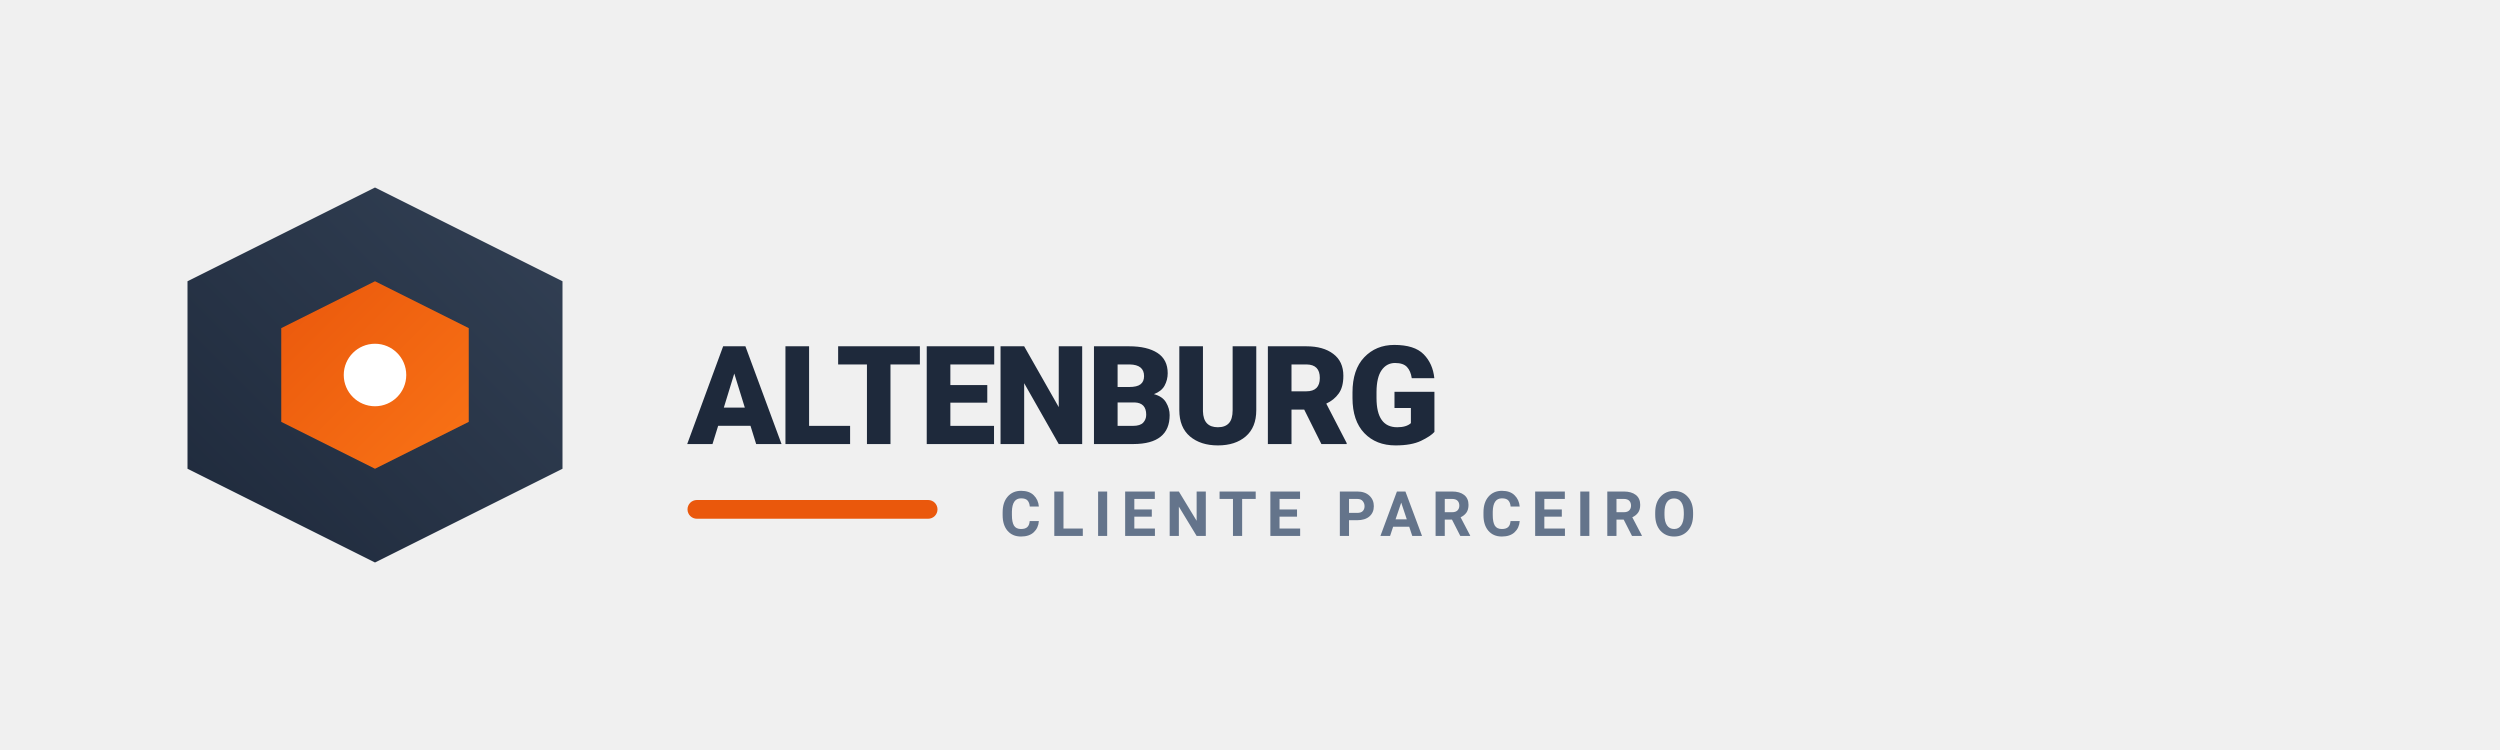
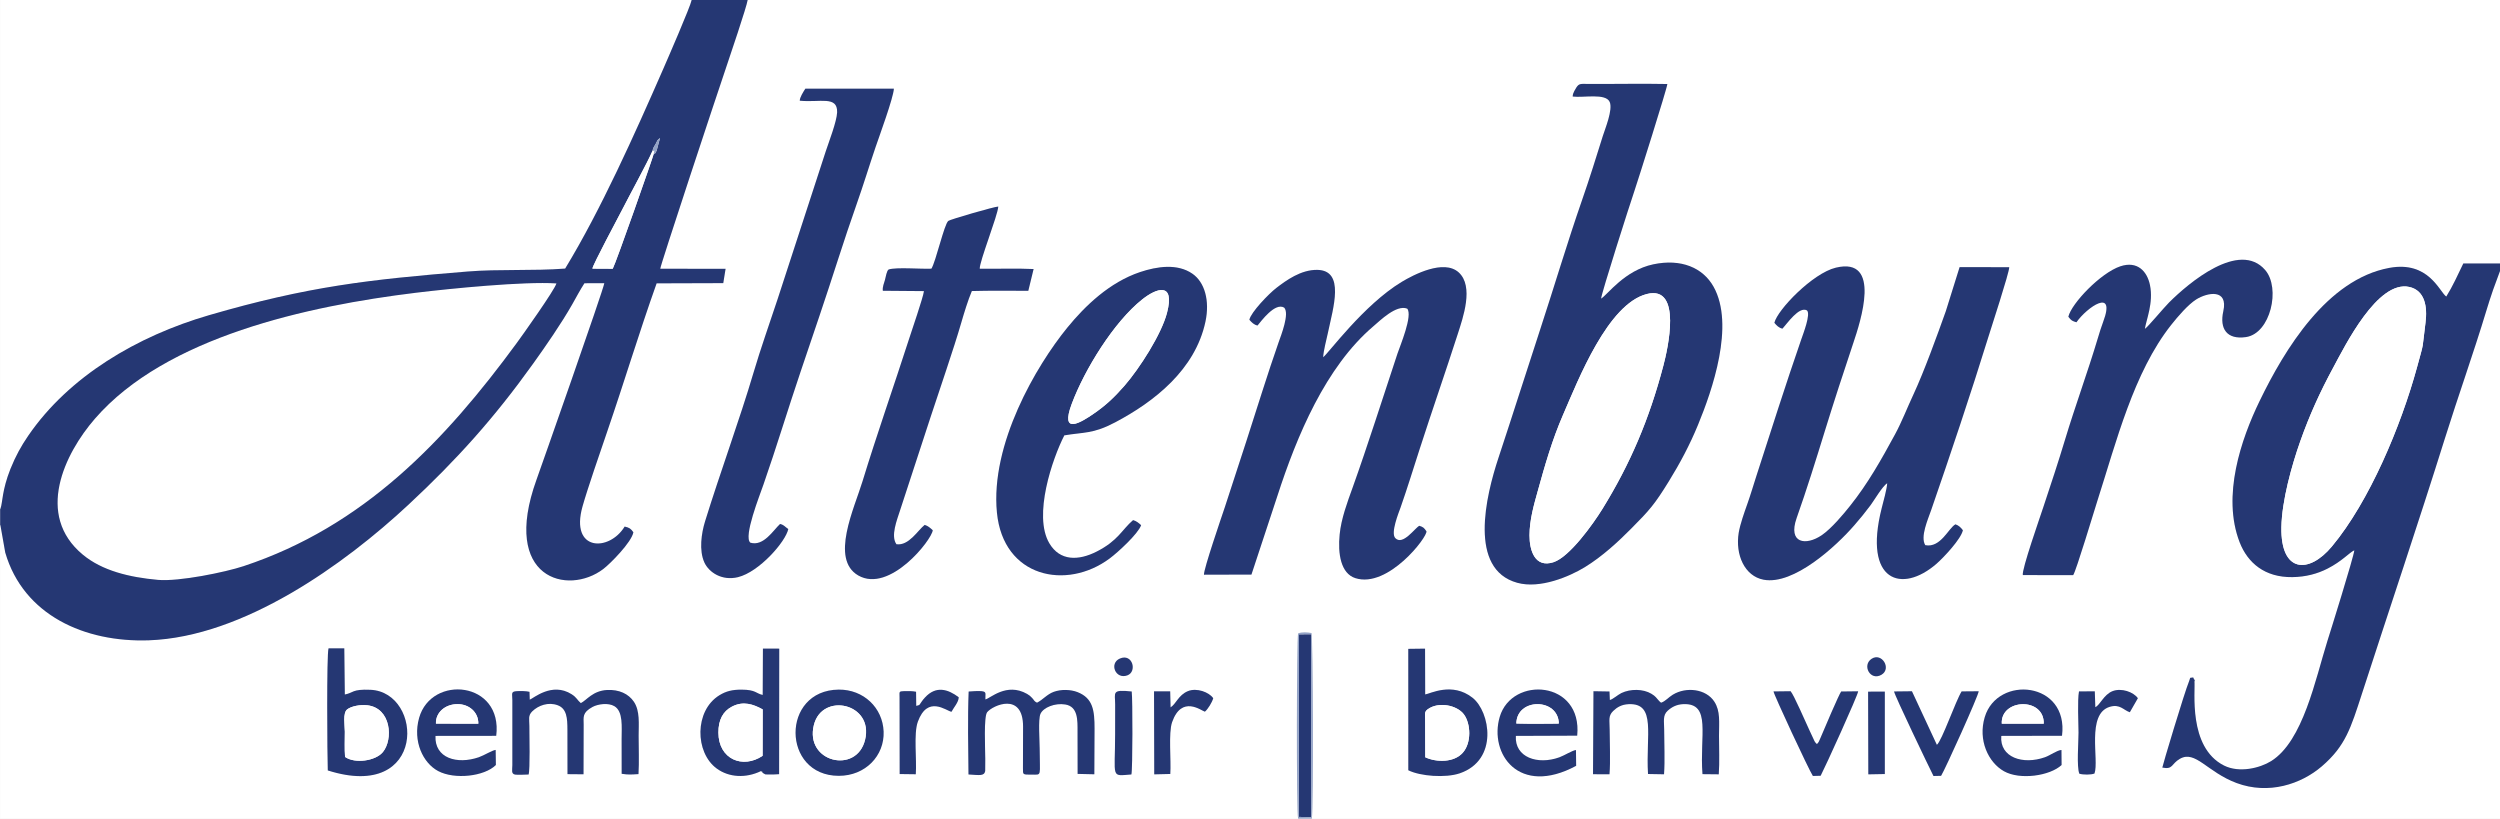
- <svg xmlns="http://www.w3.org/2000/svg" width="400" height="120" viewBox="0 0 400 120">
+ <svg xmlns="http://www.w3.org/2000/svg" width="279.1pt" height="91.4pt" viewBox="0 0 279.1 91.4" version="1.1">
  <defs>
-     <linearGradient id="grad1" x1="0%" y1="0%" x2="100%" y2="100%">
-       <stop offset="0%" style="stop-color:#ea580c;stop-opacity:1" />
-       <stop offset="100%" style="stop-color:#f97316;stop-opacity:1" />
-     </linearGradient>
-     <linearGradient id="grad2" x1="0%" y1="100%" x2="100%" y2="0%">
-       <stop offset="0%" style="stop-color:#1e293b;stop-opacity:1" />
-       <stop offset="100%" style="stop-color:#334155;stop-opacity:1" />
-     </linearGradient>
+     <clipPath id="clip1">
+       <path d="M 0 0 L 279.102 0 L 279.102 91.398 L 0 91.398 Z M 0 0 " />
+     </clipPath>
+     <clipPath id="clip2">
+       <path d="M 241 29 L 279.102 29 L 279.102 88 L 241 88 Z M 241 29 " />
+     </clipPath>
+     <clipPath id="clip3">
+       <path d="M 144 70 L 147 70 L 147 91.398 L 144 91.398 Z M 144 70 " />
+     </clipPath>
+     <clipPath id="clip4">
+       <path d="M 144 70 L 147 70 L 147 91.398 L 144 91.398 Z M 144 70 " />
+     </clipPath>
  </defs>
-   <rect width="400" height="120" fill="transparent" />
-   <g transform="translate(30, 30)">
-     <polygon points="30,0 60,15 60,45 30,60 0,45 0,15" fill="url(#grad2)" />
-     <polygon points="30,15 45,22.5 45,37.5 30,45 15,37.5 15,22.5" fill="url(#grad1)" />
-     <circle cx="30" cy="30" r="5" fill="#ffffff" />
+   <g id="surface1">
+     <g clip-path="url(#clip1)" clip-rule="nonzero">
+       <path style=" stroke:none;fill-rule:evenodd;fill:rgb(100%,100%,100%);fill-opacity:1;" d="M 208.555 77.215 L 210.422 77.207 L 210.422 86.41 L 208.578 86.449 Z M 126.344 77.199 C 126.453 78 126.453 85.957 126.309 86.461 C 123.961 86.641 124.492 86.945 124.492 81.906 C 124.492 80.812 124.496 79.723 124.496 78.629 C 124.492 77.305 124.078 76.953 126.344 77.199 Z M 85.172 72.406 L 86.996 72.414 L 86.98 86.43 C 86.633 86.453 86.059 86.484 85.719 86.465 C 85.34 86.441 85.516 86.492 85.246 86.344 C 84.832 86.109 85.445 86.301 84.941 86.09 C 83.27 86.891 81.402 86.809 80.023 85.805 C 77.566 84.016 77.512 79.332 80.316 77.613 C 81.055 77.164 81.746 76.988 82.793 76.992 C 84.395 76.996 84.406 77.434 85.148 77.582 Z M 157.223 85.992 L 157.223 72.438 L 159.094 72.414 L 159.109 77.527 C 159.648 77.457 162.113 76.105 164.387 77.891 C 166.355 79.441 167.324 84.84 162.969 86.332 C 161.391 86.871 158.555 86.66 157.223 85.992 Z M 36.594 86.012 C 36.535 84.512 36.453 72.953 36.68 72.383 L 38.438 72.383 L 38.496 77.535 C 39.465 77.355 39.277 76.918 41.352 77.008 C 47.309 77.266 47.672 89.539 36.594 86.012 Z M 93.637 86.613 C 87.254 86.602 87.164 77.051 93.637 76.988 C 96.406 76.965 98.547 79.008 98.648 81.68 C 98.746 84.355 96.629 86.617 93.637 86.613 Z M 230.141 83.727 L 230.156 85.406 C 228.859 86.617 225.516 87.113 223.719 86.098 C 221.973 85.113 220.805 82.633 221.578 80.059 C 222.996 75.328 230.969 76.07 230.203 82.141 L 223.422 82.156 C 223.219 84.559 225.836 85.414 228.297 84.539 C 228.895 84.328 229.621 83.766 230.141 83.727 Z M 175.941 83.734 L 175.961 85.496 C 169.555 88.945 166.227 84.125 167.43 80.035 C 168.789 75.422 176.688 75.957 176.078 82.129 L 169.23 82.156 C 169.078 84.555 171.664 85.422 174.086 84.547 C 174.68 84.328 175.547 83.77 175.941 83.734 Z M 55.336 83.719 L 55.359 85.406 C 54.082 86.684 50.754 87.055 48.918 86.082 C 47.227 85.184 46.059 82.766 46.789 80.148 C 48.164 75.273 56.156 76.051 55.398 82.148 L 48.617 82.156 C 48.504 84.641 51.02 85.375 53.453 84.539 C 54.078 84.32 54.91 83.777 55.336 83.719 Z M 179.723 78.148 C 180.039 78.086 180.621 77.559 181.023 77.371 C 182.027 76.891 183.445 76.898 184.363 77.453 C 184.855 77.754 184.902 77.91 185.188 78.215 C 185.414 78.453 185.273 78.316 185.449 78.449 C 185.941 78.281 186.254 77.859 186.754 77.555 C 188.246 76.645 190.465 76.902 191.391 78.336 C 192.078 79.402 191.91 80.605 191.91 82.133 C 191.91 83.492 191.984 85.086 191.883 86.445 L 190.066 86.426 C 189.723 82.117 191.09 78.484 187.93 78.613 C 187.203 78.641 186.656 78.914 186.172 79.355 C 185.605 79.867 185.789 80.539 185.789 81.453 C 185.789 83.023 185.883 84.871 185.773 86.441 L 183.984 86.41 C 183.719 82.055 184.934 78.477 181.828 78.613 C 181.027 78.648 180.527 78.961 180.094 79.375 C 179.512 79.938 179.703 80.426 179.703 81.453 C 179.703 83.004 179.805 84.902 179.684 86.441 L 177.844 86.434 L 177.895 77.168 L 179.684 77.199 Z M 110.008 78.082 C 110.535 77.996 112.359 76.152 114.664 77.469 C 114.914 77.613 115.039 77.719 115.23 77.926 C 115.484 78.207 115.426 78.27 115.77 78.449 C 116.41 78.133 116.887 77.512 117.637 77.238 C 118.461 76.938 119.531 76.969 120.289 77.266 C 122.031 77.945 122.195 79.328 122.195 81.34 L 122.172 86.441 L 120.305 86.398 L 120.297 81.68 C 120.297 80.438 120.367 78.879 118.926 78.648 C 117.781 78.465 116.477 78.977 116.156 79.699 C 115.887 80.301 116.07 82.734 116.07 83.602 C 116.07 86.727 116.344 86.477 115.203 86.477 C 114.148 86.477 114.203 86.516 114.203 85.758 L 114.215 81.113 C 114.215 77.223 110.844 78.734 110.211 79.504 C 109.809 79.992 109.992 83.547 109.996 84.73 L 109.988 86.078 C 109.871 86.676 109.32 86.527 108.121 86.461 C 108.09 83.613 108.023 80.023 108.141 77.203 C 108.449 77.168 109.277 77.129 109.57 77.16 C 110.18 77.227 109.984 77.414 110.008 78.082 Z M 59.141 78.113 C 59.531 77.98 61.621 76.109 63.816 77.504 C 64.391 77.871 64.434 78.148 64.84 78.496 C 65.492 78.18 66.172 77.113 67.773 77.031 C 69.105 76.965 70.164 77.449 70.77 78.348 C 71.461 79.383 71.297 80.82 71.297 82.133 C 71.297 83.512 71.363 85.051 71.277 86.422 C 70.48 86.465 70.191 86.508 69.402 86.387 L 69.398 82.469 C 69.398 81.164 69.582 79.43 68.594 78.84 C 67.902 78.426 66.738 78.605 66.152 78.922 C 64.984 79.559 65.156 80.051 65.16 80.887 L 65.145 86.441 L 63.355 86.426 L 63.348 81.453 C 63.344 80.188 63.281 79.113 62.262 78.734 C 61.223 78.348 60.105 78.742 59.414 79.422 C 58.938 79.895 59.094 80.293 59.098 81 C 59.102 82.074 59.188 85.945 59.012 86.465 C 58.742 86.48 57.727 86.516 57.516 86.477 C 57.035 86.391 57.199 85.969 57.199 85.406 L 57.199 78.176 C 57.199 77.434 56.996 77.199 57.711 77.16 C 58.105 77.137 58.738 77.141 59.113 77.234 Z M 237.773 79.516 C 237.047 79.27 236.676 78.57 235.535 78.91 C 232.895 79.695 234.367 84.863 233.828 86.355 C 233.453 86.516 232.527 86.504 232.137 86.375 C 231.824 85.59 232.047 82.875 232.047 81.793 C 232.039 80.621 231.914 78.215 232.098 77.188 L 233.863 77.18 L 233.922 78.949 C 234.453 78.715 234.855 77.562 235.824 77.168 C 236.828 76.762 238.191 77.258 238.672 77.953 Z M 134.516 79.453 C 134.121 79.348 131.93 77.566 130.855 80.617 C 130.43 81.824 130.758 84.863 130.652 86.406 L 128.859 86.453 L 128.836 77.184 L 130.641 77.18 L 130.684 78.973 C 131.316 78.559 131.559 77.605 132.605 77.168 C 133.605 76.746 134.996 77.285 135.445 77.953 C 135.309 78.434 134.859 79.156 134.516 79.453 Z M 106.223 79.465 C 105.637 79.363 103.559 77.574 102.469 80.57 C 101.98 81.914 102.363 84.762 102.238 86.438 L 100.438 86.414 L 100.426 77.84 C 100.426 77.211 100.316 77.18 100.961 77.156 C 101.359 77.141 101.887 77.148 102.27 77.227 L 102.289 78.805 C 102.754 78.68 102.578 78.762 102.867 78.367 C 103.035 78.137 103.051 78.098 103.266 77.867 C 104.492 76.535 105.816 76.926 107.031 77.84 C 107.035 78.379 106.461 79.004 106.223 79.465 Z M 211.453 77.195 L 213.449 77.172 L 216.234 83.156 C 216.801 82.684 218.312 78.297 218.996 77.188 L 220.902 77.172 C 220.879 77.652 217.141 85.926 216.703 86.613 L 215.855 86.633 C 215.328 85.59 211.512 77.637 211.453 77.195 Z M 197.996 77.191 L 199.902 77.168 C 200.266 77.566 201.586 80.641 202.035 81.594 C 202.164 81.875 202.285 82.125 202.391 82.355 C 202.527 82.66 202.586 82.855 202.84 83.07 C 203.051 82.859 203.074 82.77 203.227 82.41 C 203.609 81.492 205.34 77.434 205.551 77.199 L 207.445 77.176 C 207.414 77.625 203.789 85.586 203.258 86.605 L 202.391 86.633 C 201.953 85.973 198.027 77.551 197.996 77.191 Z M 208.949 73.547 C 210.086 72.805 211.203 74.648 210.051 75.328 C 208.801 76.066 207.844 74.266 208.949 73.547 Z M 125.023 73.52 C 126.441 72.906 126.973 74.98 125.863 75.395 C 124.535 75.891 123.797 74.047 125.023 73.52 Z M 127.395 58.633 C 127.055 59.602 124.801 61.664 123.887 62.344 C 119.066 65.934 112.004 64.484 111.297 57.227 C 110.551 49.59 115.676 40.848 119.145 36.59 C 121.156 34.121 123.887 31.512 127.273 30.375 C 129.188 29.734 131.441 29.402 133.113 30.551 C 134.496 31.5 135.074 33.562 134.578 35.906 C 133.434 41.285 128.848 44.852 124.504 47.148 C 122.012 48.465 121.008 48.23 118.82 48.605 C 117.492 51.199 115.316 57.547 117.145 60.648 C 118.324 62.652 120.402 62.613 122.438 61.574 C 124.84 60.352 125.242 59.141 126.496 58.066 C 126.855 58.156 127.145 58.398 127.395 58.633 Z M 147.719 39.879 C 148.277 39.488 152.23 34.039 156.488 31.469 C 157.805 30.676 161.18 28.906 162.844 30.406 C 164.574 31.973 163.32 35.488 162.746 37.281 C 161.371 41.551 159.871 45.848 158.477 50.172 C 157.781 52.32 157.129 54.461 156.359 56.656 C 156.164 57.203 155.215 59.516 155.777 60.082 C 156.621 60.93 157.938 58.969 158.453 58.699 C 158.914 58.848 158.973 58.93 159.246 59.309 C 159.398 59.914 154.965 65.711 151.312 64.543 C 149.688 64.023 149.34 61.82 149.559 59.664 C 149.734 57.887 150.426 56.051 151.004 54.445 C 152.645 49.871 154.43 44.25 156.016 39.473 C 156.316 38.578 157.742 35.203 157.102 34.457 C 155.887 33.977 154.062 35.797 153.316 36.43 C 147.988 40.965 144.77 48.691 142.621 55.324 L 139.711 64.145 L 134.41 64.16 C 134.367 63.555 136.371 57.727 136.73 56.656 C 137.551 54.164 138.336 51.734 139.145 49.25 C 140.305 45.668 141.531 41.676 142.754 38.191 C 143.027 37.41 143.984 35.004 143.367 34.344 C 142.34 33.727 140.789 35.871 140.391 36.34 C 140.008 36.266 139.742 36 139.48 35.699 C 139.648 34.867 141.641 32.801 142.488 32.148 C 143.59 31.301 145.234 30.102 147.055 30.129 C 150.18 30.176 148.828 34.383 148.254 37.133 C 148.102 37.852 147.746 39.176 147.719 39.879 Z M 239.453 36.715 C 239.781 36.523 241.539 34.387 242.145 33.781 C 244.352 31.574 249.996 26.809 252.883 30.145 C 254.629 32.16 253.488 37.242 250.727 37.633 C 248.617 37.934 247.77 36.719 248.211 34.742 C 248.777 32.191 246.422 32.652 245.184 33.43 C 244.285 33.996 243.137 35.328 242.387 36.277 C 238.188 41.586 236.254 49.375 234.172 55.844 C 233.797 57.008 231.777 63.758 231.449 64.207 L 225.828 64.203 C 225.68 63.617 227.789 57.629 228.121 56.605 C 228.973 54.039 229.789 51.586 230.551 49.055 C 231.656 45.387 233.094 41.469 234.191 37.793 C 234.379 37.164 234.594 36.473 234.801 35.922 C 236.254 32.051 232.996 34.285 231.812 35.98 C 231.363 35.836 231.242 35.812 230.91 35.359 C 231.266 33.871 234.504 30.473 236.715 29.73 C 238.617 29.098 239.703 30.281 240.023 31.824 C 240.434 33.816 239.59 35.746 239.453 36.715 Z M 198.09 36.039 C 198.441 34.574 202.371 30.504 204.949 29.883 C 210.113 28.641 207.691 35.938 206.906 38.281 C 205.82 41.52 204.723 44.887 203.73 48.105 C 202.742 51.309 201.688 54.699 200.578 57.828 C 199.57 60.684 201.617 60.953 203.391 59.742 C 204.473 59 205.82 57.383 206.547 56.469 C 208.535 53.98 210.031 51.312 211.562 48.492 C 212.316 47.105 212.934 45.492 213.629 44.012 C 214.785 41.531 216.273 37.438 217.23 34.746 L 218.77 29.824 L 224.312 29.828 C 224.312 30.453 222.281 36.637 221.941 37.742 C 220.098 43.715 217.664 50.973 215.602 56.926 C 215.23 58.004 214.359 59.938 214.938 60.863 C 216.664 61.203 217.551 58.918 218.312 58.535 C 218.688 58.672 218.906 58.891 219.137 59.195 C 218.93 60.172 217.012 62.223 216.184 62.945 C 212.328 66.289 207.988 64.961 210.07 56.742 C 210.254 56.008 210.648 54.621 210.688 53.953 C 210.176 54.242 209.223 55.871 208.84 56.387 C 208.227 57.211 207.703 57.848 207.02 58.637 C 205.008 60.957 200.258 65.352 196.887 64.719 C 194.766 64.32 193.711 61.93 194.109 59.48 C 194.27 58.508 194.738 57.211 195.066 56.281 C 195.445 55.215 195.719 54.266 196.066 53.191 C 197.641 48.305 199.414 42.742 201.086 37.914 C 201.324 37.219 202.164 35.074 201.734 34.656 C 200.852 34.152 199.504 36.141 198.996 36.688 C 198.598 36.613 198.328 36.328 198.09 36.035 Z M 103.984 29.996 C 104.496 29.152 105.406 25.055 105.867 24.664 C 106.055 24.504 111.008 23.066 111.449 23.059 C 111.383 24.078 109.32 29.25 109.379 30 C 111.297 30.027 113.555 29.945 115.391 30.035 L 114.801 32.469 C 112.734 32.469 110.559 32.43 108.496 32.492 C 108.066 33.508 107.621 34.969 107.309 36.047 C 106.469 38.961 104.859 43.594 103.898 46.535 L 100.48 56.984 C 100.137 58.059 99.414 59.836 100.078 60.762 C 101.473 60.957 102.473 59.184 103.234 58.598 C 103.594 58.707 103.867 58.949 104.133 59.195 C 104.02 60.289 99.312 66.25 95.82 64.246 C 92.656 62.43 95.379 56.738 96.297 53.719 C 97.855 48.613 99.812 43.039 101.469 37.902 C 101.781 36.926 103.062 33.211 103.152 32.5 L 98.559 32.461 C 98.504 32.016 98.691 31.652 98.793 31.262 C 98.898 30.879 98.988 30.219 99.215 30.082 C 100.129 29.809 102.777 30.051 103.984 29.996 Z M 89.285 11.242 C 89.289 10.863 89.68 10.266 89.91 9.898 L 99.793 9.898 C 99.742 10.922 98.156 15.223 97.746 16.43 C 97.031 18.535 96.379 20.684 95.664 22.703 C 94.199 26.836 92.914 31.062 91.492 35.242 C 90.09 39.359 88.645 43.625 87.324 47.785 C 86.66 49.875 85.973 51.949 85.242 54.066 C 84.824 55.281 82.957 59.965 83.773 60.586 C 85.246 61.023 86.32 59.207 87.086 58.5 C 87.543 58.602 87.621 58.812 88.004 59.062 C 87.711 60.473 84.762 63.852 82.387 64.434 C 80.617 64.867 79.152 63.918 78.637 62.793 C 78.027 61.457 78.297 59.543 78.719 58.188 C 80.355 52.891 82.617 46.711 84.109 41.652 C 84.914 38.922 85.922 36.09 86.812 33.398 L 92.203 16.852 C 92.523 15.875 93.422 13.555 93.457 12.535 C 93.512 10.656 91.527 11.469 89.285 11.242 Z M 175.574 10.777 C 175.586 10.516 175.645 10.387 175.754 10.168 L 175.996 9.75 C 176.277 9.34 176.445 9.359 177.086 9.367 C 180.078 9.395 183.176 9.316 186.141 9.379 C 186.148 9.746 182.828 20.254 182.441 21.391 C 181.988 22.703 178.77 32.777 178.746 33.34 C 179.48 32.895 181.355 30.188 184.578 29.508 C 187.676 28.859 190.105 29.879 191.297 32 C 193.703 36.289 191.141 43.602 189.574 47.41 C 188.652 49.656 187.555 51.715 186.309 53.734 C 184.711 56.324 184.156 56.953 182.105 59.016 C 180.699 60.434 178.898 62.117 176.922 63.324 C 175.234 64.352 171.945 65.773 169.383 65.062 C 163.914 63.551 165.863 55.41 167.297 51.09 C 168.887 46.297 170.32 41.734 171.949 36.773 C 173.516 31.996 174.984 27.047 176.621 22.34 C 177.469 19.898 178.191 17.59 178.945 15.168 C 179.172 14.434 180.094 12.223 179.703 11.375 C 179.254 10.375 176.77 10.934 175.574 10.777 Z M 0.016 58.598 L 0.016 91.395 L 144.914 91.395 C 144.719 90.727 144.758 71.133 144.922 70.723 C 145.312 70.539 145.977 70.594 146.414 70.672 C 146.586 71.164 146.652 90.309 146.453 91.395 L 279.18 91.395 L 279.18 30.027 L 278.328 32.359 C 278.051 33.16 277.801 33.941 277.555 34.754 C 276.164 39.363 274.395 44.305 272.934 48.988 C 270.004 58.344 266.746 68 263.684 77.457 C 262.449 81.258 261.855 83.277 259.215 85.547 C 256.879 87.555 253.27 88.742 249.703 87.422 C 246.402 86.195 245.102 83.719 243.367 84.711 C 242.387 85.27 242.617 85.945 241.402 85.691 C 241.395 85.57 243.859 77.332 244.395 76.035 C 244.605 75.52 244.352 75.727 244.852 75.629 C 244.871 75.66 244.887 75.699 244.895 75.727 C 245.227 76.711 244.879 75.266 244.984 76.031 C 245.121 77.043 244.223 83.414 248.289 85.465 C 249.992 86.32 252.297 85.75 253.551 84.969 C 257.113 82.746 258.484 75.855 259.828 71.57 C 260.094 70.734 262.777 62.172 262.836 61.434 C 262.277 61.691 261.469 62.656 259.848 63.48 C 258.73 64.051 257.43 64.41 255.914 64.43 C 252.84 64.473 250.938 62.844 250.039 60.555 C 248.016 55.359 250.215 49.008 252.246 44.805 C 255.078 38.949 259.809 31.199 266.723 29.91 C 271.129 29.086 272.324 32.555 273.102 33.109 C 273.82 31.961 274.43 30.602 275.004 29.414 L 279.18 29.41 L 279.18 -0.004 L 83.469 -0.004 C 83.379 0.695 81.418 6.484 81.039 7.609 C 80.023 10.586 73.691 29.707 73.711 30 L 81.004 30.012 L 80.746 31.609 L 73.297 31.633 C 71.297 37.277 69.715 42.559 67.762 48.246 C 67.078 50.242 65.539 54.719 65.027 56.543 C 63.613 61.578 68.016 61.617 69.738 58.789 C 70.277 58.906 70.438 59.035 70.711 59.422 C 70.523 60.516 68.148 62.918 67.352 63.523 C 63.398 66.531 55.91 64.633 59.887 53.582 C 60.281 52.492 67.43 32.18 67.465 31.617 L 65.246 31.621 C 64.777 32.344 64.328 33.191 63.891 33.965 C 62.664 36.125 60.914 38.652 59.496 40.629 C 55.164 46.68 51.004 51.309 45.605 56.34 C 38.469 62.996 27.203 71.113 16.621 71.484 C 9.457 71.734 2.625 68.684 0.586 61.691 L 0.055 58.688 C 0.047 58.637 0.031 58.625 0.016 58.598 Z M 0.016 58.598 " />
+     </g>
+     <path style=" stroke:none;fill-rule:evenodd;fill:rgb(100%,100%,100%);fill-opacity:1;" d="M 0.016 56.855 C 0.035 56.828 0.047 56.789 0.059 56.766 C 0.297 56.105 0.211 54.754 1.168 52.344 C 1.746 50.91 2.363 49.797 3.145 48.656 C 7.695 42.012 15.324 37.52 23.332 35.188 C 34.395 31.969 41.148 31.211 52.195 30.312 C 55.719 30.027 59.527 30.258 63.094 29.984 C 67.074 23.449 70.863 14.969 74.031 7.73 C 74.508 6.637 77.086 0.719 77.219 -0.004 L 0.016 -0.004 Z M 0.016 56.855 " />
+     <path style=" stroke:none;fill-rule:evenodd;fill:rgb(100%,100%,100%);fill-opacity:1;" d="M 62.121 31.641 C 58.484 31.402 50.309 32.211 46.457 32.68 C 34.348 34.156 18.516 37.613 10.602 46.738 C 7.207 50.645 3.895 57.496 9.25 61.926 C 11.406 63.711 14.422 64.449 17.641 64.738 C 19.977 64.945 25.148 63.883 27.188 63.207 C 40.621 58.762 49.695 49.203 57.703 38.277 C 58.309 37.453 61.922 32.375 62.121 31.641 Z M 62.121 31.641 " />
+     <path style=" stroke:none;fill-rule:evenodd;fill:rgb(14.502%,21.556%,45.093%);fill-opacity:1;" d="M 62.121 31.641 C 61.922 32.375 58.309 37.453 57.703 38.277 C 49.695 49.203 40.621 58.762 27.188 63.207 C 25.148 63.883 19.977 64.945 17.641 64.738 C 14.422 64.449 11.406 63.711 9.25 61.926 C 3.895 57.496 7.207 50.645 10.602 46.738 C 18.516 37.613 34.348 34.156 46.457 32.68 C 50.309 32.211 58.484 31.402 62.121 31.641 Z M 72.977 17.188 C 72.98 17.336 68.781 29.312 68.406 30 L 66.137 29.988 C 66.152 29.617 69.082 24.148 69.473 23.387 C 70.289 21.785 72.285 18.141 72.824 16.891 C 72.977 16.367 72.965 16.477 73.207 16.055 C 73.438 15.645 73.277 15.73 73.684 15.402 L 73.312 16.801 C 73.066 17.336 73.168 17.027 72.977 17.188 Z M 0.016 56.855 L 0.016 58.598 C 0.031 58.625 0.047 58.637 0.055 58.688 L 0.586 61.688 C 2.625 68.68 9.457 71.734 16.621 71.484 C 27.203 71.113 38.469 62.992 45.605 56.34 C 51.004 51.309 55.164 46.676 59.496 40.629 C 60.914 38.652 62.664 36.125 63.891 33.965 C 64.328 33.188 64.777 32.344 65.246 31.621 L 67.465 31.613 C 67.43 32.176 60.281 52.492 59.887 53.578 C 55.91 64.633 63.398 66.527 67.352 63.523 C 68.148 62.918 70.523 60.512 70.711 59.422 C 70.438 59.035 70.277 58.906 69.738 58.785 C 68.016 61.613 63.613 61.578 65.031 56.543 C 65.539 54.715 67.078 50.242 67.766 48.246 C 69.719 42.559 71.297 37.277 73.305 31.633 L 80.746 31.609 L 81.004 30.012 L 73.711 30 C 73.691 29.703 80.023 10.586 81.039 7.605 C 81.418 6.484 83.379 0.695 83.469 -0.004 L 77.219 -0.004 C 77.086 0.715 74.508 6.637 74.031 7.73 C 70.863 14.965 67.074 23.445 63.094 29.984 C 59.527 30.258 55.719 30.027 52.195 30.312 C 41.148 31.211 34.395 31.969 23.332 35.188 C 15.324 37.52 7.695 42.008 3.145 48.656 C 2.363 49.797 1.746 50.91 1.168 52.344 C 0.211 54.754 0.297 56.105 0.059 56.766 C 0.047 56.789 0.035 56.828 0.016 56.855 Z M 0.016 56.855 " />
+     <g clip-path="url(#clip2)" clip-rule="nonzero">
+       <path style=" stroke:none;fill-rule:evenodd;fill:rgb(14.502%,21.556%,45.093%);fill-opacity:1;" d="M 270.781 36.035 C 270.363 39.254 270.703 37.836 269.828 41.031 C 268.039 47.555 264.539 55.957 260.328 61.012 C 257.746 64.105 254.602 63.961 254.695 58.859 C 254.746 55.914 255.844 51.965 256.805 49.254 C 257.828 46.363 259.004 43.77 260.473 41.055 C 261.809 38.586 265.426 31.258 268.969 32.035 C 270.727 32.422 271.012 34.262 270.781 36.035 Z M 279.184 30.027 L 279.184 29.41 L 275.004 29.414 C 274.43 30.602 273.82 31.961 273.102 33.109 C 272.324 32.555 271.129 29.086 266.723 29.91 C 259.809 31.199 255.078 38.949 252.246 44.805 C 250.215 49.008 248.016 55.359 250.039 60.555 C 250.938 62.844 252.84 64.473 255.914 64.43 C 257.43 64.41 258.73 64.051 259.848 63.48 C 261.469 62.656 262.277 61.691 262.836 61.434 C 262.777 62.172 260.094 70.734 259.828 71.57 C 258.484 75.855 257.113 82.746 253.551 84.969 C 252.301 85.75 249.992 86.32 248.289 85.465 C 244.223 83.414 245.121 77.043 244.984 76.031 C 244.879 75.266 245.227 76.711 244.895 75.727 C 244.887 75.699 244.871 75.66 244.852 75.629 C 244.352 75.727 244.605 75.52 244.395 76.035 C 243.859 77.332 241.395 85.57 241.402 85.691 C 242.617 85.945 242.387 85.27 243.367 84.711 C 245.102 83.719 246.402 86.195 249.703 87.422 C 253.27 88.742 256.879 87.555 259.215 85.547 C 261.855 83.277 262.449 81.258 263.684 77.457 C 266.746 68 270.004 58.344 272.934 48.988 C 274.398 44.305 276.164 39.363 277.555 34.754 C 277.801 33.941 278.051 33.16 278.328 32.359 Z M 279.184 30.027 " />
+     </g>
+     <path style=" stroke:none;fill-rule:evenodd;fill:rgb(14.502%,21.556%,45.093%);fill-opacity:1;" d="M 183.855 32.824 C 187.852 31.801 186.164 39.055 185.699 40.812 C 184.121 46.805 182.012 51.762 178.895 56.816 C 177.84 58.52 175.23 62.18 173.426 62.766 C 171.363 63.434 170.746 61.457 170.754 59.762 C 170.758 58.039 171.246 56.363 171.656 54.891 C 172.477 51.926 173.289 49.094 174.496 46.32 C 176.227 42.332 179.496 33.941 183.855 32.824 Z M 175.574 10.777 C 176.77 10.934 179.254 10.375 179.703 11.375 C 180.094 12.223 179.172 14.434 178.945 15.168 C 178.191 17.59 177.469 19.898 176.621 22.34 C 174.984 27.047 173.516 31.996 171.949 36.773 C 170.32 41.734 168.887 46.297 167.297 51.09 C 165.863 55.41 163.914 63.551 169.383 65.062 C 171.945 65.773 175.234 64.352 176.922 63.324 C 178.898 62.117 180.699 60.434 182.105 59.016 C 184.156 56.953 184.711 56.324 186.309 53.734 C 187.555 51.715 188.652 49.656 189.574 47.41 C 191.141 43.602 193.703 36.289 191.297 32 C 190.105 29.879 187.676 28.855 184.578 29.508 C 181.355 30.188 179.48 32.895 178.746 33.34 C 178.77 32.777 181.988 22.703 182.441 21.391 C 182.828 20.254 186.148 9.746 186.141 9.379 C 183.176 9.316 180.078 9.395 177.086 9.367 C 176.445 9.359 176.277 9.34 175.996 9.75 L 175.754 10.168 C 175.645 10.387 175.586 10.516 175.574 10.777 Z M 175.574 10.777 " />
+     <path style=" stroke:none;fill-rule:evenodd;fill:rgb(14.502%,21.556%,45.093%);fill-opacity:1;" d="M 198.09 36.035 C 198.328 36.328 198.598 36.613 198.996 36.688 C 199.504 36.141 200.852 34.152 201.734 34.656 C 202.164 35.074 201.324 37.219 201.086 37.914 C 199.414 42.742 197.641 48.305 196.066 53.191 C 195.719 54.266 195.445 55.215 195.066 56.281 C 194.738 57.211 194.27 58.508 194.109 59.48 C 193.711 61.93 194.766 64.32 196.887 64.719 C 200.258 65.352 205.008 60.957 207.02 58.637 C 207.703 57.848 208.227 57.211 208.84 56.387 C 209.223 55.871 210.176 54.242 210.688 53.953 C 210.648 54.621 210.254 56.008 210.07 56.742 C 207.988 64.961 212.328 66.289 216.184 62.945 C 217.012 62.223 218.93 60.172 219.137 59.195 C 218.906 58.891 218.688 58.672 218.312 58.535 C 217.551 58.918 216.664 61.203 214.938 60.863 C 214.359 59.938 215.23 58.004 215.602 56.926 C 217.664 50.973 220.098 43.715 221.941 37.742 C 222.281 36.637 224.312 30.453 224.312 29.828 L 218.77 29.824 L 217.23 34.746 C 216.273 37.438 214.785 41.531 213.629 44.012 C 212.934 45.492 212.316 47.105 211.562 48.492 C 210.031 51.312 208.535 53.98 206.547 56.469 C 205.82 57.383 204.473 59 203.391 59.742 C 201.617 60.953 199.57 60.684 200.578 57.828 C 201.688 54.699 202.742 51.309 203.73 48.105 C 204.723 44.887 205.82 41.52 206.906 38.281 C 207.691 35.938 210.113 28.641 204.949 29.883 C 202.371 30.504 198.441 34.574 198.09 36.039 Z M 198.09 36.035 " />
+     <path style=" stroke:none;fill-rule:evenodd;fill:rgb(14.502%,21.556%,45.093%);fill-opacity:1;" d="M 147.719 39.879 C 147.746 39.176 148.102 37.852 148.254 37.133 C 148.828 34.379 150.18 30.176 147.055 30.129 C 145.234 30.102 143.59 31.301 142.488 32.148 C 141.641 32.801 139.648 34.867 139.48 35.699 C 139.742 36 140.008 36.266 140.391 36.34 C 140.789 35.871 142.34 33.727 143.367 34.344 C 143.984 35.004 143.027 37.41 142.754 38.191 C 141.531 41.676 140.305 45.668 139.145 49.25 C 138.336 51.734 137.551 54.164 136.73 56.656 C 136.371 57.727 134.367 63.555 134.41 64.16 L 139.711 64.145 L 142.621 55.324 C 144.77 48.691 147.988 40.961 153.316 36.43 C 154.062 35.797 155.887 33.977 157.102 34.457 C 157.742 35.203 156.316 38.578 156.016 39.473 C 154.43 44.25 152.645 49.871 151.004 54.445 C 150.426 56.051 149.734 57.887 149.559 59.664 C 149.34 61.82 149.688 64.023 151.312 64.543 C 154.965 65.711 159.398 59.914 159.246 59.309 C 158.973 58.926 158.914 58.848 158.453 58.699 C 157.938 58.969 156.621 60.93 155.777 60.082 C 155.215 59.516 156.164 57.203 156.359 56.656 C 157.129 54.461 157.781 52.32 158.477 50.172 C 159.871 45.848 161.371 41.551 162.746 37.281 C 163.32 35.488 164.574 31.969 162.844 30.406 C 161.18 28.906 157.805 30.676 156.488 31.469 C 152.23 34.039 148.277 39.488 147.719 39.879 Z M 147.719 39.879 " />
+     <path style=" stroke:none;fill-rule:evenodd;fill:rgb(14.502%,21.556%,45.093%);fill-opacity:1;" d="M 89.285 11.242 C 91.527 11.469 93.512 10.656 93.457 12.535 C 93.422 13.555 92.523 15.875 92.203 16.848 L 86.812 33.398 C 85.922 36.09 84.914 38.922 84.109 41.652 C 82.617 46.711 80.355 52.891 78.719 58.188 C 78.297 59.543 78.027 61.457 78.637 62.793 C 79.152 63.918 80.617 64.867 82.387 64.434 C 84.762 63.852 87.711 60.473 88.004 59.062 C 87.621 58.812 87.543 58.602 87.086 58.496 C 86.32 59.207 85.246 61.023 83.773 60.586 C 82.957 59.961 84.824 55.281 85.242 54.066 C 85.973 51.949 86.66 49.875 87.324 47.785 C 88.645 43.625 90.09 39.359 91.492 35.242 C 92.914 31.062 94.199 26.836 95.664 22.703 C 96.379 20.684 97.031 18.535 97.746 16.43 C 98.156 15.223 99.742 10.922 99.793 9.898 L 89.91 9.898 C 89.68 10.262 89.289 10.863 89.285 11.242 Z M 89.285 11.242 " />
+     <path style=" stroke:none;fill-rule:evenodd;fill:rgb(14.502%,21.556%,45.093%);fill-opacity:1;" d="M 130.289 34.906 C 129.672 37.301 127.227 41.121 125.523 43.078 C 124.398 44.363 123.426 45.281 122.078 46.199 C 120.629 47.195 118.336 48.602 119.645 45.102 C 121.078 41.258 124.359 35.938 127.512 33.434 C 129.121 32.152 131.184 31.441 130.289 34.906 Z M 127.395 58.633 C 127.145 58.398 126.855 58.156 126.496 58.066 C 125.242 59.141 124.84 60.352 122.438 61.574 C 120.402 62.613 118.324 62.652 117.145 60.648 C 115.316 57.547 117.492 51.199 118.82 48.605 C 121.008 48.23 122.012 48.465 124.504 47.148 C 128.848 44.852 133.434 41.285 134.578 35.902 C 135.074 33.562 134.496 31.5 133.113 30.551 C 131.441 29.402 129.188 29.734 127.273 30.375 C 123.887 31.512 121.156 34.121 119.145 36.59 C 115.676 40.848 110.551 49.59 111.297 57.227 C 112.004 64.484 119.066 65.934 123.887 62.344 C 124.801 61.664 127.055 59.598 127.395 58.633 Z M 127.395 58.633 " />
+     <path style=" stroke:none;fill-rule:evenodd;fill:rgb(14.502%,21.556%,45.093%);fill-opacity:1;" d="M 239.453 36.715 C 239.59 35.742 240.434 33.816 240.023 31.824 C 239.703 30.281 238.617 29.098 236.715 29.73 C 234.504 30.473 231.266 33.871 230.91 35.359 C 231.242 35.812 231.363 35.836 231.812 35.98 C 232.996 34.285 236.254 32.051 234.801 35.922 C 234.594 36.469 234.379 37.164 234.191 37.793 C 233.094 41.469 231.656 45.387 230.551 49.055 C 229.789 51.586 228.973 54.039 228.121 56.605 C 227.789 57.629 225.68 63.617 225.828 64.203 L 231.449 64.207 C 231.777 63.754 233.797 57.008 234.172 55.844 C 236.254 49.375 238.188 41.586 242.387 36.277 C 243.137 35.328 244.285 33.996 245.184 33.43 C 246.422 32.652 248.777 32.191 248.211 34.742 C 247.77 36.719 248.617 37.934 250.727 37.633 C 253.488 37.242 254.629 32.16 252.883 30.145 C 249.996 26.809 244.352 31.574 242.145 33.781 C 241.539 34.387 239.781 36.52 239.453 36.715 Z M 239.453 36.715 " />
+     <path style=" stroke:none;fill-rule:evenodd;fill:rgb(100%,100%,100%);fill-opacity:1;" d="M 270.781 36.035 C 271.012 34.262 270.727 32.422 268.969 32.035 C 265.426 31.258 261.809 38.586 260.473 41.055 C 259.004 43.77 257.828 46.363 256.805 49.254 C 255.844 51.965 254.746 55.914 254.695 58.859 C 254.602 63.961 257.746 64.105 260.328 61.012 C 264.539 55.957 268.039 47.555 269.828 41.031 C 270.703 37.836 270.363 39.254 270.781 36.035 Z M 270.781 36.035 " />
+     <path style=" stroke:none;fill-rule:evenodd;fill:rgb(14.502%,21.556%,45.093%);fill-opacity:1;" d="M 103.984 29.996 C 102.777 30.051 100.129 29.809 99.215 30.082 C 98.988 30.219 98.898 30.879 98.793 31.262 C 98.691 31.652 98.504 32.016 98.559 32.461 L 103.152 32.5 C 103.062 33.211 101.781 36.926 101.469 37.898 C 99.812 43.039 97.855 48.613 96.297 53.719 C 95.379 56.738 92.656 62.43 95.82 64.246 C 99.312 66.25 104.02 60.289 104.133 59.195 C 103.867 58.949 103.594 58.707 103.234 58.598 C 102.473 59.184 101.473 60.957 100.078 60.758 C 99.414 59.836 100.137 58.059 100.48 56.984 L 103.898 46.535 C 104.859 43.594 106.469 38.957 107.309 36.047 C 107.621 34.969 108.066 33.508 108.496 32.492 C 110.559 32.43 112.734 32.469 114.801 32.465 L 115.391 30.035 C 113.555 29.945 111.297 30.027 109.379 30 C 109.32 29.25 111.383 24.078 111.449 23.059 C 111.008 23.066 106.055 24.504 105.867 24.664 C 105.406 25.055 104.496 29.152 103.984 29.996 Z M 103.984 29.996 " />
+     <path style=" stroke:none;fill-rule:evenodd;fill:rgb(100%,100%,100%);fill-opacity:1;" d="M 183.855 32.824 C 179.496 33.941 176.227 42.332 174.496 46.32 C 173.289 49.094 172.477 51.926 171.656 54.891 C 171.246 56.363 170.758 58.039 170.754 59.762 C 170.746 61.457 171.363 63.434 173.426 62.766 C 175.23 62.18 177.84 58.52 178.895 56.816 C 182.012 51.762 184.121 46.805 185.699 40.812 C 186.164 39.055 187.852 31.801 183.855 32.824 Z M 183.855 32.824 " />
+     <path style=" stroke:none;fill-rule:evenodd;fill:rgb(100%,100%,100%);fill-opacity:1;" d="M 130.289 34.906 C 131.184 31.441 129.121 32.152 127.512 33.434 C 124.359 35.938 121.078 41.258 119.645 45.102 C 118.336 48.602 120.629 47.195 122.078 46.199 C 123.426 45.281 124.398 44.363 125.523 43.078 C 127.227 41.121 129.672 37.301 130.289 34.906 Z M 130.289 34.906 " />
+     <path style=" stroke:none;fill-rule:evenodd;fill:rgb(14.502%,21.556%,45.093%);fill-opacity:1;" d="M 110.008 78.082 C 109.984 77.414 110.18 77.227 109.57 77.16 C 109.277 77.129 108.449 77.168 108.141 77.203 C 108.023 80.02 108.09 83.613 108.121 86.461 C 109.32 86.527 109.871 86.676 109.988 86.078 L 109.996 84.73 C 109.992 83.547 109.809 79.992 110.211 79.504 C 110.844 78.734 114.215 77.223 114.215 81.113 L 114.203 85.758 C 114.203 86.516 114.152 86.477 115.203 86.477 C 116.344 86.477 116.07 86.727 116.07 83.602 C 116.07 82.734 115.887 80.301 116.156 79.699 C 116.477 78.977 117.781 78.461 118.926 78.648 C 120.367 78.879 120.297 80.438 120.297 81.68 L 120.305 86.398 L 122.172 86.441 L 122.195 81.34 C 122.195 79.328 122.031 77.945 120.289 77.266 C 119.531 76.969 118.461 76.938 117.637 77.238 C 116.887 77.512 116.41 78.133 115.77 78.449 C 115.426 78.27 115.488 78.207 115.23 77.926 C 115.039 77.719 114.914 77.613 114.664 77.469 C 112.359 76.152 110.535 77.996 110.008 78.082 Z M 110.008 78.082 " />
+     <path style=" stroke:none;fill-rule:evenodd;fill:rgb(14.502%,21.556%,45.093%);fill-opacity:1;" d="M 59.141 78.113 L 59.113 77.234 C 58.738 77.141 58.105 77.137 57.711 77.16 C 56.996 77.199 57.199 77.434 57.199 78.176 L 57.199 85.406 C 57.199 85.965 57.035 86.391 57.516 86.477 C 57.727 86.516 58.742 86.48 59.012 86.465 C 59.188 85.945 59.102 82.074 59.098 81 C 59.094 80.293 58.938 79.895 59.414 79.422 C 60.105 78.742 61.223 78.348 62.262 78.734 C 63.281 79.113 63.344 80.188 63.348 81.453 L 63.355 86.426 L 65.145 86.441 L 65.16 80.887 C 65.156 80.047 64.984 79.559 66.152 78.922 C 66.738 78.605 67.902 78.426 68.594 78.84 C 69.586 79.43 69.398 81.164 69.398 82.469 L 69.402 86.387 C 70.191 86.508 70.48 86.465 71.281 86.422 C 71.363 85.051 71.297 83.512 71.297 82.133 C 71.297 80.82 71.461 79.383 70.77 78.348 C 70.164 77.449 69.109 76.965 67.773 77.031 C 66.172 77.113 65.492 78.18 64.84 78.496 C 64.434 78.148 64.391 77.871 63.816 77.504 C 61.621 76.109 59.531 77.98 59.141 78.113 Z M 59.141 78.113 " />
+     <path style=" stroke:none;fill-rule:evenodd;fill:rgb(14.502%,21.556%,45.093%);fill-opacity:1;" d="M 179.723 78.148 L 179.684 77.199 L 177.895 77.168 L 177.844 86.434 L 179.684 86.441 C 179.805 84.902 179.703 83.004 179.703 81.453 C 179.703 80.426 179.512 79.938 180.094 79.375 C 180.527 78.961 181.027 78.648 181.828 78.613 C 184.934 78.477 183.719 82.055 183.984 86.41 L 185.773 86.441 C 185.883 84.871 185.789 83.023 185.789 81.453 C 185.789 80.539 185.605 79.867 186.172 79.352 C 186.656 78.91 187.203 78.641 187.93 78.609 C 191.09 78.484 189.723 82.117 190.066 86.426 L 191.883 86.445 C 191.984 85.086 191.91 83.492 191.91 82.129 C 191.91 80.605 192.078 79.402 191.391 78.336 C 190.465 76.902 188.246 76.645 186.754 77.555 C 186.254 77.859 185.941 78.281 185.449 78.449 C 185.273 78.316 185.414 78.453 185.188 78.215 C 184.902 77.91 184.855 77.75 184.363 77.453 C 183.445 76.898 182.027 76.891 181.023 77.367 C 180.621 77.559 180.039 78.086 179.723 78.148 Z M 179.723 78.148 " />
+     <path style=" stroke:none;fill-rule:evenodd;fill:rgb(14.502%,21.556%,45.093%);fill-opacity:1;" d="M 38.52 84.504 C 38.453 83.602 38.496 82.594 38.496 81.68 C 38.496 81.004 38.246 79.602 38.758 79.199 C 39.215 78.84 40.215 78.645 41.008 78.738 C 43.688 79.047 43.914 82.566 42.734 83.973 C 41.914 84.949 39.637 85.285 38.52 84.504 Z M 36.594 86.012 C 47.672 89.539 47.309 77.266 41.352 77.008 C 39.277 76.918 39.465 77.355 38.496 77.535 L 38.438 72.383 L 36.68 72.383 C 36.453 72.953 36.535 84.512 36.594 86.012 Z M 36.594 86.012 " />
+     <path style=" stroke:none;fill-rule:evenodd;fill:rgb(14.502%,21.556%,45.093%);fill-opacity:1;" d="M 159.102 80.32 C 159.094 79.77 158.992 79.488 159.371 79.199 C 160.602 78.277 162.688 78.742 163.434 79.758 C 164.203 80.809 164.297 82.922 163.301 84.039 C 162.32 85.137 160.395 85.129 159.117 84.543 Z M 157.223 85.992 C 158.555 86.66 161.391 86.871 162.969 86.332 C 167.324 84.84 166.355 79.441 164.387 77.891 C 162.113 76.105 159.648 77.457 159.109 77.527 L 159.094 72.414 L 157.219 72.438 Z M 157.223 85.992 " />
+     <path style=" stroke:none;fill-rule:evenodd;fill:rgb(14.502%,21.556%,45.093%);fill-opacity:1;" d="M 85.137 84.379 C 82.922 85.875 80.215 84.766 80.203 81.793 C 80.195 80.34 80.738 79.402 81.703 78.895 C 82.973 78.223 84.102 78.621 85.148 79.199 Z M 85.148 77.582 C 84.406 77.434 84.395 76.996 82.793 76.992 C 81.746 76.988 81.055 77.164 80.316 77.617 C 77.512 79.332 77.566 84.016 80.023 85.805 C 81.402 86.809 83.27 86.891 84.941 86.09 C 85.445 86.301 84.832 86.109 85.246 86.344 C 85.516 86.492 85.34 86.441 85.719 86.465 C 86.059 86.484 86.633 86.453 86.98 86.43 L 86.996 72.414 L 85.172 72.406 Z M 85.148 77.582 " />
+     <path style=" stroke:none;fill-rule:evenodd;fill:rgb(14.502%,21.556%,45.093%);fill-opacity:1;" d="M 223.477 80.789 C 223.34 78 228.234 77.789 228.164 80.793 Z M 230.141 83.727 C 229.621 83.766 228.895 84.328 228.297 84.539 C 225.836 85.414 223.219 84.559 223.422 82.156 L 230.203 82.141 C 230.969 76.07 222.996 75.328 221.578 80.059 C 220.805 82.633 221.973 85.113 223.719 86.098 C 225.516 87.113 228.859 86.617 230.156 85.406 Z M 230.141 83.727 " />
+     <path style=" stroke:none;fill-rule:evenodd;fill:rgb(14.502%,21.556%,45.093%);fill-opacity:1;" d="M 48.668 80.785 C 48.621 79.543 49.699 78.617 51.062 78.609 C 52.344 78.598 53.414 79.484 53.402 80.789 Z M 55.336 83.719 C 54.91 83.777 54.078 84.32 53.453 84.539 C 51.02 85.375 48.504 84.641 48.617 82.156 L 55.398 82.148 C 56.156 76.051 48.164 75.273 46.789 80.148 C 46.059 82.766 47.227 85.184 48.918 86.082 C 50.754 87.055 54.082 86.684 55.359 85.406 Z M 55.336 83.719 " />
+     <path style=" stroke:none;fill-rule:evenodd;fill:rgb(14.502%,21.556%,45.093%);fill-opacity:1;" d="M 169.285 80.773 C 169.32 77.887 173.977 77.898 174.027 80.777 L 172.914 80.793 L 170.656 80.797 Z M 175.941 83.734 C 175.547 83.77 174.68 84.328 174.086 84.547 C 171.664 85.422 169.078 84.555 169.23 82.156 L 176.078 82.129 C 176.688 75.957 168.789 75.422 167.43 80.035 C 166.227 84.125 169.555 88.945 175.961 85.496 Z M 175.941 83.734 " />
+     <path style=" stroke:none;fill-rule:evenodd;fill:rgb(14.502%,21.556%,45.093%);fill-opacity:1;" d="M 96.578 82.582 C 95.637 86.488 89.816 85.094 90.863 80.934 C 91.789 77.25 97.562 78.512 96.578 82.582 Z M 93.637 86.613 C 96.629 86.617 98.746 84.355 98.648 81.68 C 98.547 79.008 96.406 76.965 93.637 76.988 C 87.164 77.051 87.254 86.602 93.637 86.613 Z M 93.637 86.613 " />
+     <path style=" stroke:none;fill-rule:evenodd;fill:rgb(14.502%,21.556%,45.093%);fill-opacity:1;" d="M 199.902 77.168 L 197.996 77.191 C 198.027 77.551 201.953 85.973 202.391 86.629 L 203.258 86.605 C 203.789 85.586 207.414 77.625 207.445 77.176 L 205.551 77.199 C 205.34 77.43 203.609 81.492 203.227 82.41 C 203.074 82.77 203.051 82.855 202.84 83.07 C 202.586 82.855 202.527 82.66 202.391 82.355 C 202.285 82.125 202.164 81.875 202.035 81.594 C 201.586 80.641 200.266 77.566 199.902 77.168 Z M 199.902 77.168 " />
+     <path style=" stroke:none;fill-rule:evenodd;fill:rgb(14.502%,21.556%,45.093%);fill-opacity:1;" d="M 213.449 77.172 L 211.453 77.195 C 211.512 77.637 215.328 85.59 215.855 86.633 L 216.703 86.613 C 217.141 85.926 220.879 77.652 220.902 77.172 L 218.996 77.188 C 218.312 78.297 216.801 82.684 216.234 83.156 Z M 213.449 77.172 " />
+     <path style=" stroke:none;fill-rule:evenodd;fill:rgb(100%,100%,100%);fill-opacity:1;" d="M 96.578 82.582 C 97.562 78.512 91.789 77.25 90.863 80.934 C 89.816 85.094 95.637 86.488 96.578 82.582 Z M 96.578 82.582 " />
+     <g clip-path="url(#clip3)" clip-rule="nonzero">
+       <path style=" stroke:none;fill-rule:evenodd;fill:rgb(14.502%,21.556%,45.093%);fill-opacity:1;" d="M 144.996 91.199 L 146.383 91.238 L 146.387 70.809 L 145.02 70.816 Z M 144.996 91.199 " />
+     </g>
+     <path style=" stroke:none;fill-rule:evenodd;fill:rgb(100%,100%,100%);fill-opacity:1;" d="M 85.137 84.379 L 85.148 79.199 C 84.102 78.621 82.973 78.223 81.703 78.895 C 80.738 79.402 80.195 80.34 80.203 81.793 C 80.215 84.766 82.922 85.875 85.137 84.379 Z M 85.137 84.379 " />
+     <path style=" stroke:none;fill-rule:evenodd;fill:rgb(100%,100%,100%);fill-opacity:1;" d="M 38.52 84.504 C 39.637 85.285 41.914 84.949 42.734 83.973 C 43.914 82.566 43.688 79.047 41.008 78.738 C 40.215 78.645 39.215 78.84 38.758 79.199 C 38.246 79.602 38.496 81.004 38.496 81.68 C 38.496 82.594 38.453 83.602 38.52 84.504 Z M 38.52 84.504 " />
+     <path style=" stroke:none;fill-rule:evenodd;fill:rgb(100%,100%,100%);fill-opacity:1;" d="M 159.117 84.543 C 160.395 85.129 162.32 85.137 163.301 84.039 C 164.297 82.922 164.203 80.809 163.434 79.758 C 162.688 78.742 160.602 78.277 159.371 79.199 C 158.992 79.488 159.094 79.77 159.102 80.32 Z M 159.117 84.543 " />
+     <path style=" stroke:none;fill-rule:evenodd;fill:rgb(14.502%,21.556%,45.093%);fill-opacity:1;" d="M 238.672 77.949 C 238.191 77.258 236.828 76.762 235.824 77.168 C 234.855 77.562 234.453 78.711 233.922 78.949 L 233.863 77.18 L 232.098 77.188 C 231.914 78.215 232.039 80.621 232.047 81.793 C 232.047 82.875 231.824 85.59 232.137 86.375 C 232.527 86.504 233.453 86.512 233.828 86.355 C 234.367 84.859 232.895 79.695 235.535 78.91 C 236.676 78.57 237.047 79.27 237.773 79.516 Z M 238.672 77.949 " />
+     <path style=" stroke:none;fill-rule:evenodd;fill:rgb(14.502%,21.556%,45.093%);fill-opacity:1;" d="M 106.223 79.465 C 106.461 79 107.035 78.379 107.031 77.84 C 105.816 76.926 104.492 76.535 103.266 77.867 C 103.051 78.098 103.035 78.137 102.867 78.367 C 102.578 78.762 102.754 78.68 102.289 78.805 L 102.27 77.227 C 101.887 77.145 101.359 77.141 100.961 77.156 C 100.316 77.18 100.426 77.211 100.426 77.84 L 100.438 86.414 L 102.238 86.438 C 102.363 84.762 101.98 81.91 102.469 80.57 C 103.559 77.574 105.637 79.359 106.223 79.465 Z M 106.223 79.465 " />
+     <path style=" stroke:none;fill-rule:evenodd;fill:rgb(14.502%,21.556%,45.093%);fill-opacity:1;" d="M 134.516 79.453 C 134.859 79.156 135.309 78.43 135.445 77.949 C 134.996 77.285 133.605 76.746 132.605 77.164 C 131.559 77.605 131.316 78.559 130.684 78.973 L 130.641 77.18 L 128.836 77.18 L 128.859 86.449 L 130.652 86.406 C 130.758 84.863 130.43 81.824 130.855 80.617 C 131.93 77.566 134.121 79.348 134.516 79.453 Z M 134.516 79.453 " />
+     <path style=" stroke:none;fill-rule:evenodd;fill:rgb(14.502%,21.556%,45.093%);fill-opacity:1;" d="M 126.344 77.199 C 124.078 76.953 124.492 77.305 124.496 78.629 C 124.496 79.723 124.492 80.812 124.492 81.906 C 124.492 86.945 123.961 86.641 126.309 86.461 C 126.453 85.957 126.453 78 126.344 77.199 Z M 126.344 77.199 " />
+     <path style=" stroke:none;fill-rule:evenodd;fill:rgb(100%,100%,100%);fill-opacity:1;" d="M 72.824 16.891 C 72.285 18.141 70.289 21.785 69.473 23.387 C 69.082 24.148 66.152 29.617 66.137 29.988 L 68.406 30 C 68.781 29.312 72.98 17.336 72.977 17.188 L 73.082 16.707 C 72.914 17.117 73.109 16.668 72.824 16.891 Z M 72.824 16.891 " />
+     <path style=" stroke:none;fill-rule:evenodd;fill:rgb(14.502%,21.556%,45.093%);fill-opacity:1;" d="M 208.578 86.449 L 210.422 86.414 L 210.422 77.207 L 208.555 77.215 Z M 208.578 86.449 " />
+     <path style=" stroke:none;fill-rule:evenodd;fill:rgb(100%,100%,100%);fill-opacity:1;" d="M 223.477 80.789 L 228.164 80.793 C 228.234 77.789 223.34 78 223.477 80.789 Z M 223.477 80.789 " />
+     <path style=" stroke:none;fill-rule:evenodd;fill:rgb(100%,100%,100%);fill-opacity:1;" d="M 169.285 80.773 L 170.656 80.797 L 172.914 80.793 L 174.027 80.777 C 173.977 77.898 169.32 77.887 169.285 80.773 Z M 169.285 80.773 " />
+     <path style=" stroke:none;fill-rule:evenodd;fill:rgb(100%,100%,100%);fill-opacity:1;" d="M 48.668 80.785 L 53.402 80.789 C 53.414 79.484 52.344 78.598 51.062 78.609 C 49.699 78.617 48.621 79.543 48.668 80.785 Z M 48.668 80.785 " />
+     <g clip-path="url(#clip4)" clip-rule="nonzero">
+       <path style=" stroke:none;fill-rule:evenodd;fill:rgb(57.617%,63.867%,78.125%);fill-opacity:1;" d="M 145.02 70.816 L 146.387 70.809 L 146.383 91.238 L 144.996 91.199 L 145.023 70.816 Z M 144.914 91.395 L 146.453 91.395 C 146.652 90.305 146.586 71.164 146.414 70.672 C 145.977 70.594 145.312 70.539 144.922 70.719 C 144.758 71.133 144.719 90.727 144.922 91.395 Z M 144.914 91.395 " />
+     </g>
+     <path style=" stroke:none;fill-rule:evenodd;fill:rgb(14.502%,21.556%,45.093%);fill-opacity:1;" d="M 208.949 73.547 C 207.844 74.266 208.801 76.066 210.051 75.328 C 211.203 74.648 210.086 72.805 208.949 73.547 Z M 208.949 73.547 " />
+     <path style=" stroke:none;fill-rule:evenodd;fill:rgb(14.502%,21.556%,45.093%);fill-opacity:1;" d="M 125.023 73.52 C 123.797 74.047 124.535 75.891 125.863 75.395 C 126.973 74.98 126.441 72.906 125.023 73.52 Z M 125.023 73.52 " />
+     <path style=" stroke:none;fill-rule:evenodd;fill:rgb(57.617%,63.867%,78.125%);fill-opacity:1;" d="M 72.824 16.891 C 73.109 16.668 72.914 17.117 73.082 16.707 L 72.977 17.188 C 73.168 17.027 73.066 17.336 73.312 16.801 L 73.684 15.402 C 73.277 15.73 73.438 15.645 73.207 16.055 C 72.965 16.477 72.977 16.367 72.824 16.891 Z M 72.824 16.891 " />
  </g>
-   <text x="110" y="65" font-family="-apple-system, BlinkMacSystemFont, 'Segoe UI', Roboto, Helvetica, Arial, sans-serif" font-size="22" font-weight="900" fill="#1e293b" letter-spacing="-0.5" dominant-baseline="middle">
-     ALTENBURG
-   </text>
-   <rect x="110" y="80" width="40" height="3" fill="#ea580c" rx="1.5" />
-   <text x="160" y="83" font-family="-apple-system, BlinkMacSystemFont, 'Segoe UI', Roboto, Helvetica, Arial, sans-serif" font-size="10" font-weight="600" fill="#64748b" letter-spacing="1.5" dominant-baseline="middle">
-     CLIENTE PARCEIRO
-   </text>
</svg>
